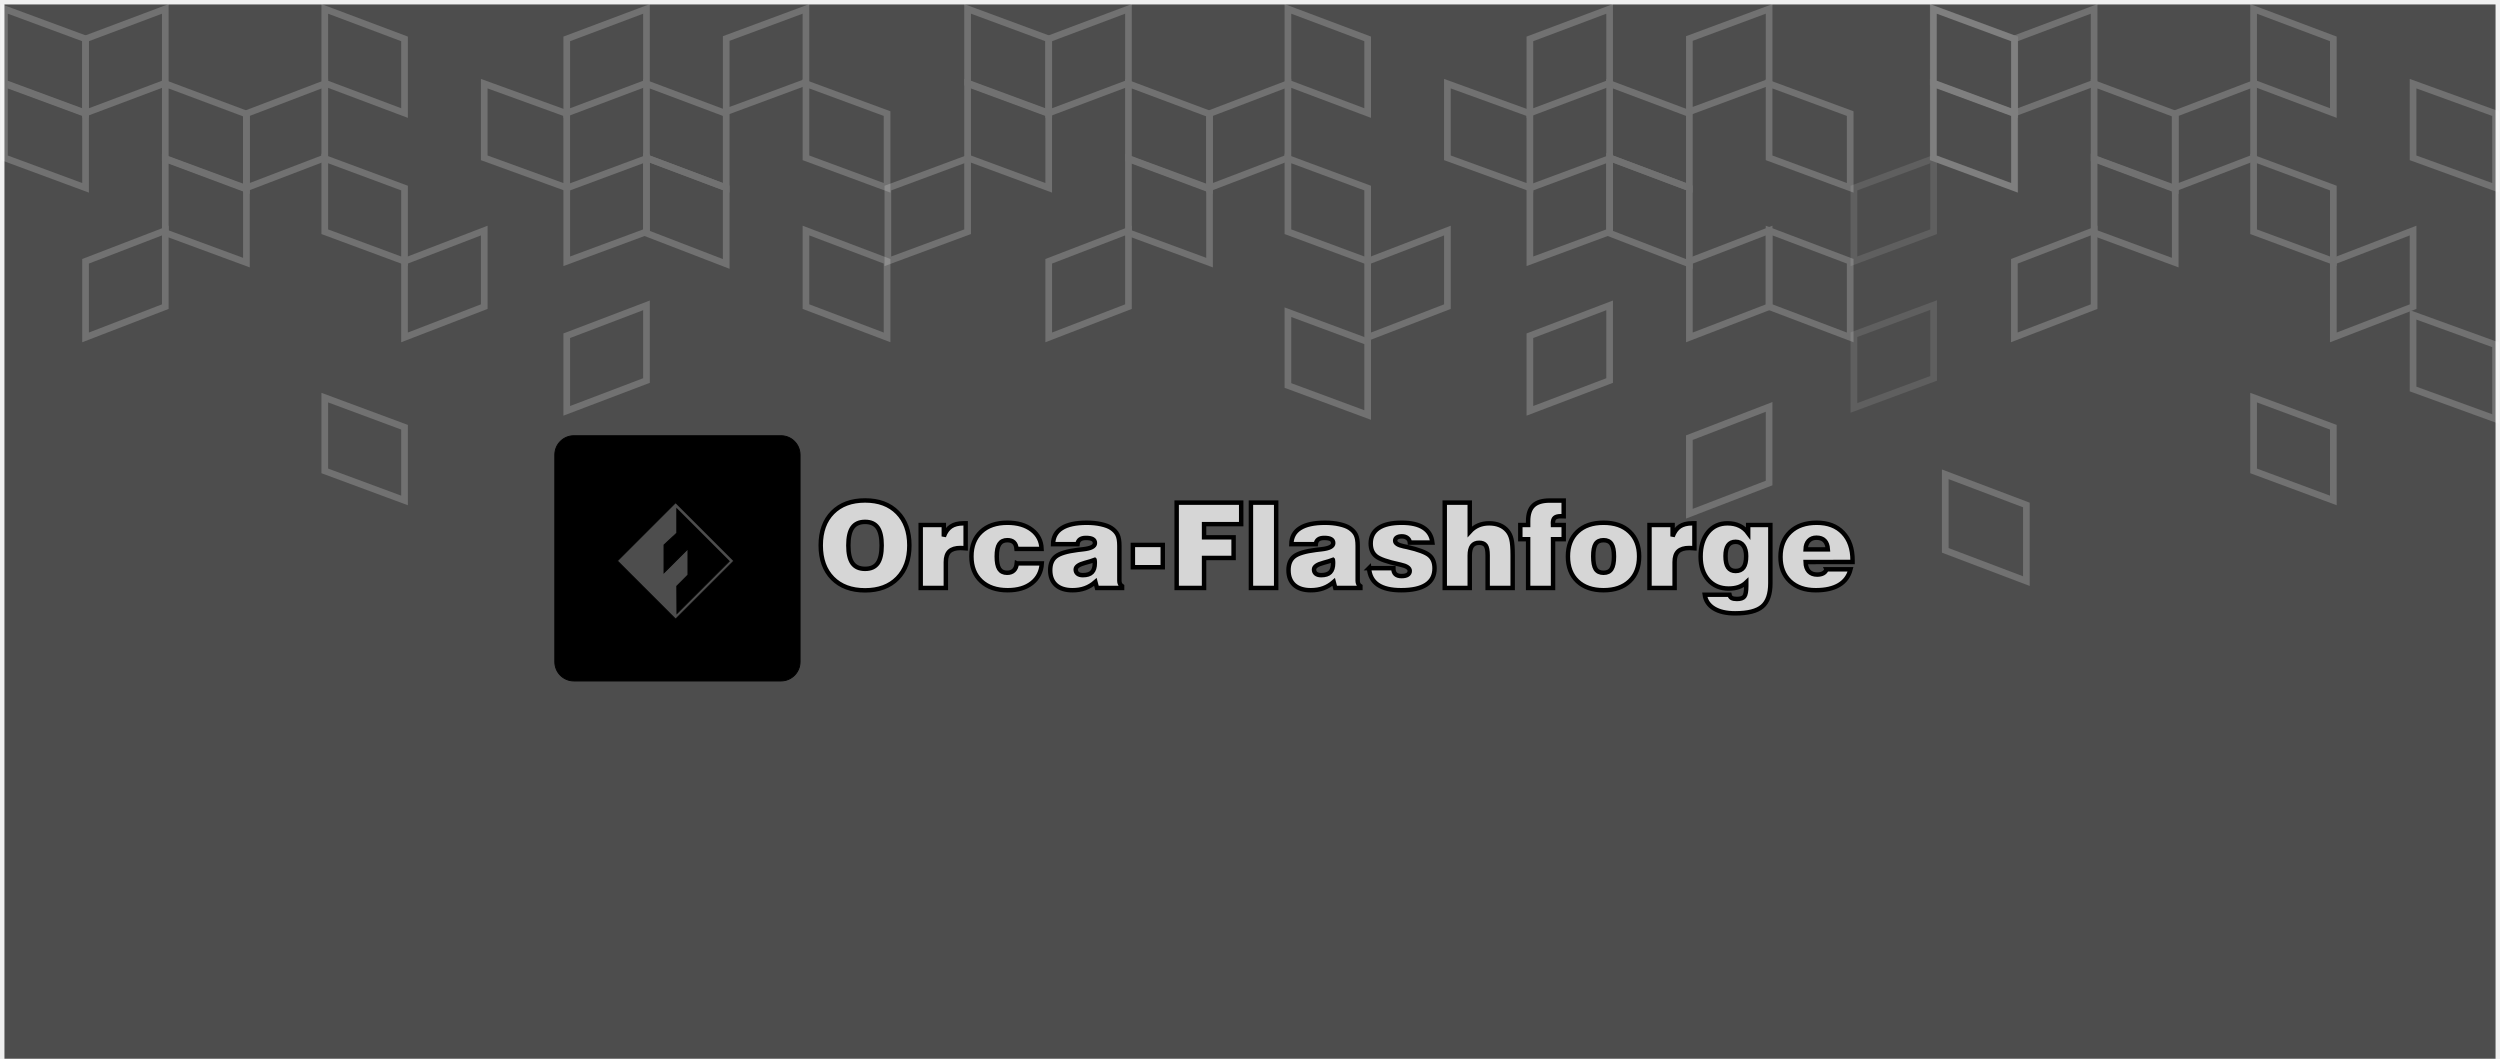
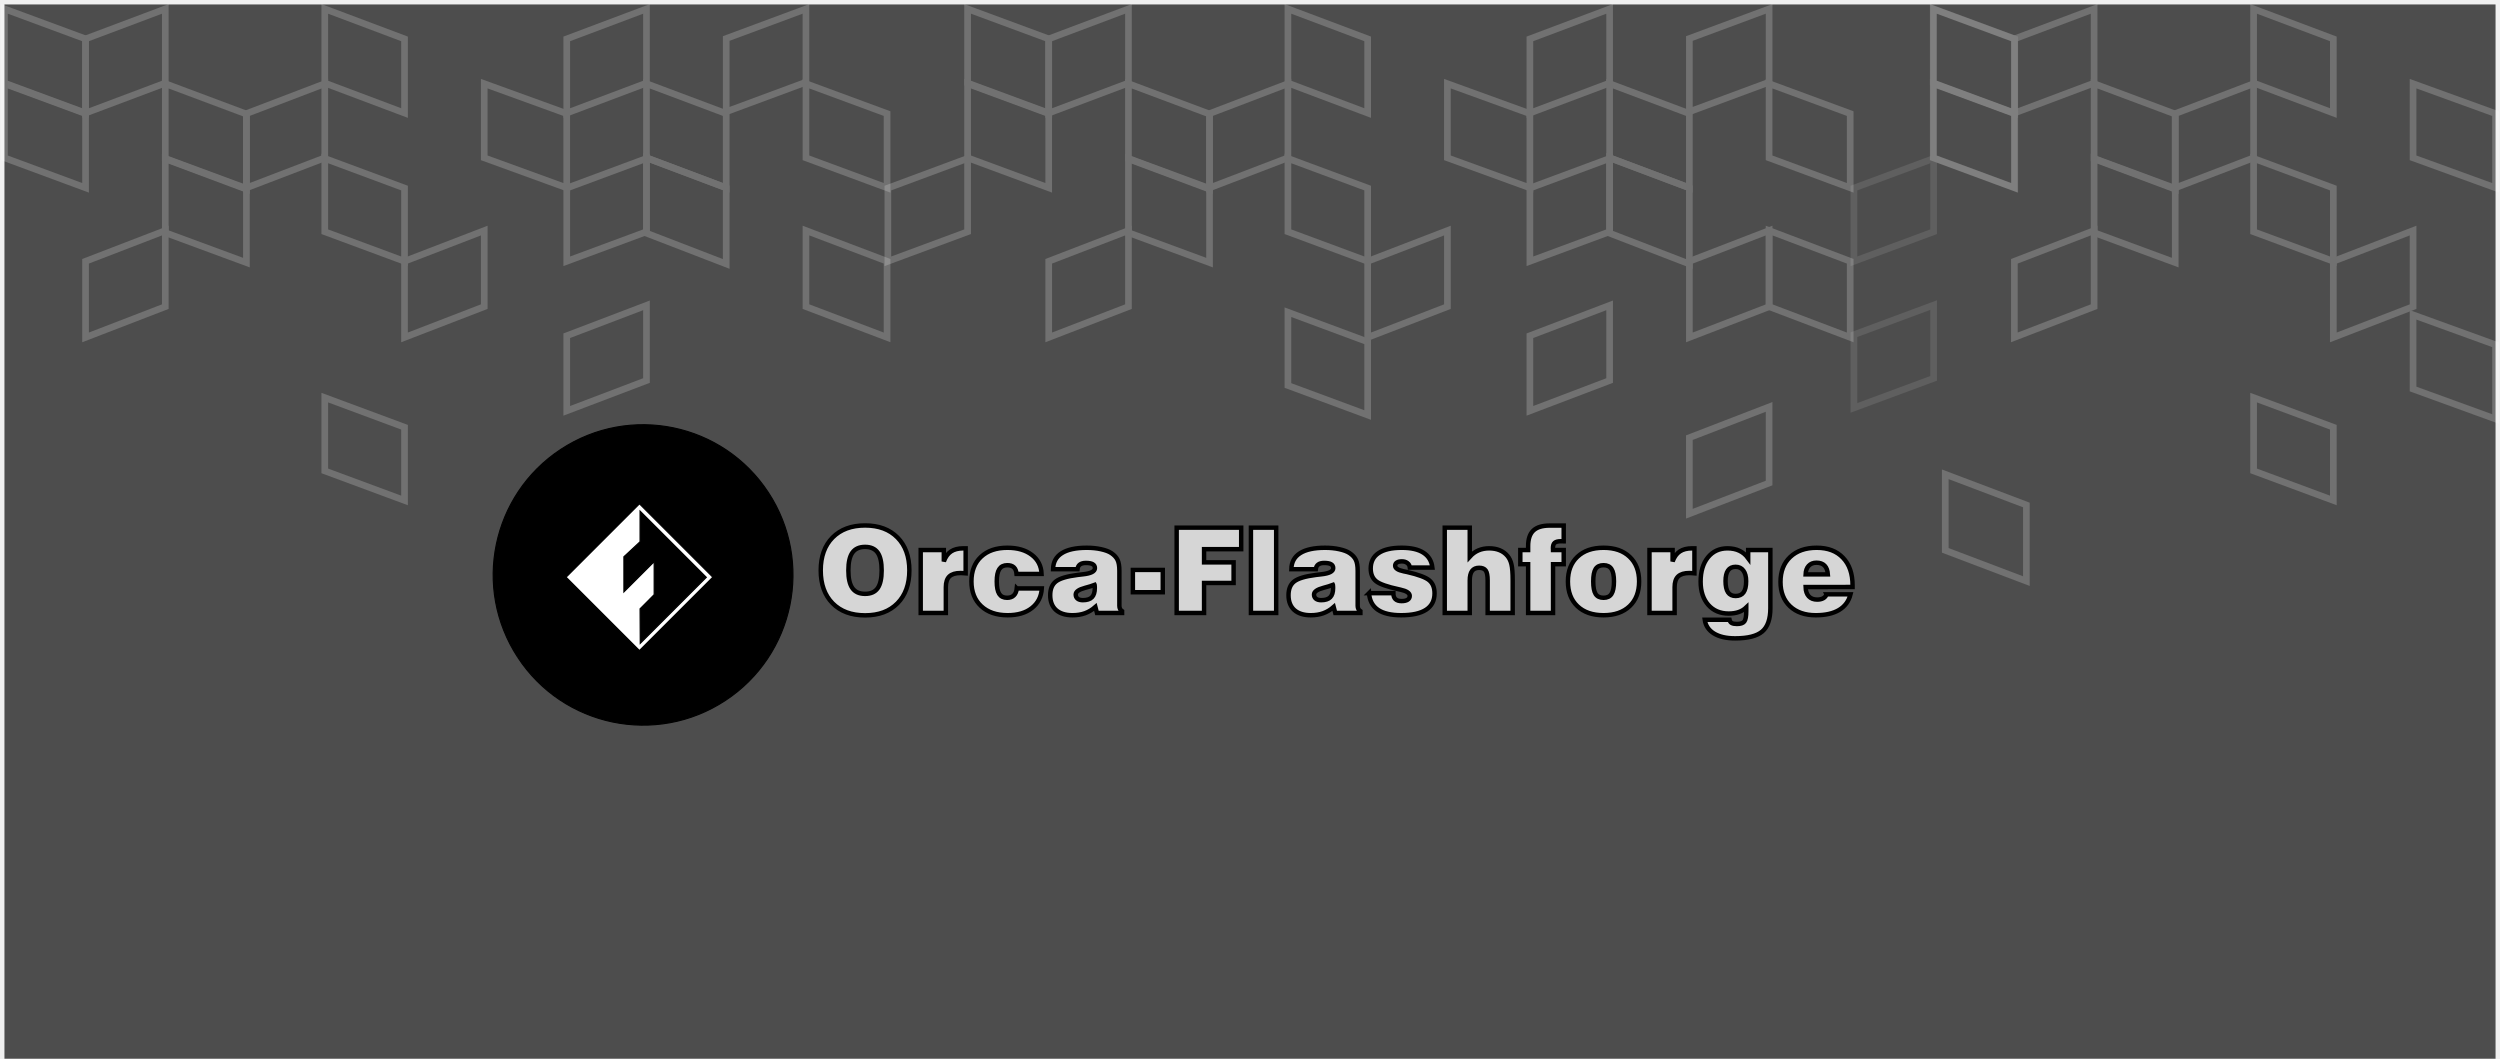
<svg xmlns="http://www.w3.org/2000/svg" width="562" height="238" viewBox="0 0 562 238" fill="none" version="1.1" id="svg526" xml:space="preserve">
  <defs id="defs530" />
  <rect x="1" y="1" width="560" height="237" fill="#009688" id="rect366" style="fill:#4d4d4d;fill-opacity:1" />
  <g opacity="0.2" id="g408">
    <path d="M 19.234,8.743 V 25.415 L 37.159,18.672 V 2 Z" stroke="#ffffff" stroke-width="1.5" stroke-miterlimit="10" id="path368" />
    <path d="M 19.234,8.743 V 25.415 L 1,18.672 V 2 Z" stroke="#ffffff" stroke-width="1.5" stroke-miterlimit="10" id="path370" />
    <path d="M 90.936,8.743 V 25.415 L 73.011,18.672 V 2 Z" stroke="#ffffff" stroke-width="1.5" stroke-miterlimit="10" id="path372" />
    <path d="m 127.404,8.743 v 16.672 l 17.925,-6.743 V 2 Z" stroke="#ffffff" stroke-width="1.5" stroke-miterlimit="10" id="path374" />
    <path d="M 19.234,25.538 V 42.224 L 1,35.481 V 18.809 Z" stroke="#ffffff" stroke-width="1.5" stroke-miterlimit="10" id="path376" />
    <path d="M 19.234,58.733 V 75.846 L 37.159,68.93 V 51.831 Z" stroke="#ffffff" stroke-width="1.5" stroke-miterlimit="10" id="path378" />
    <path d="m 55.394,25.538 v 16.686 l 17.616,-6.743 V 18.809 Z" stroke="#ffffff" stroke-width="1.5" stroke-miterlimit="10" id="path380" />
    <path d="M 90.936,42.279 V 58.736 L 73.011,52.094 V 35.622 Z" stroke="#ffffff" stroke-width="1.5" stroke-miterlimit="10" id="path382" />
    <path d="M 90.936,96.042 V 112.5 l -17.925,-6.642 V 89.386 Z" stroke="#ffffff" stroke-width="1.5" stroke-miterlimit="10" id="path384" />
    <path d="M 55.395,25.639 V 42.524 L 37.16,35.709 V 18.809 Z" stroke="#ffffff" stroke-width="1.5" stroke-miterlimit="10" id="path386" />
    <path d="M 55.395,42.365 V 59.037 L 37.16,52.308 V 35.622 Z" stroke="#ffffff" stroke-width="1.5" stroke-miterlimit="10" id="path388" />
    <path d="m 127.404,42.279 v 16.458 l 17.925,-6.643 v -16.472 z" stroke="#ffffff" stroke-width="1.5" stroke-miterlimit="10" id="path390" />
    <path d="M 163.251,25.538 V 42.224 L 145.326,35.481 V 18.809 Z" stroke="#ffffff" stroke-width="1.5" stroke-miterlimit="10" id="path392" />
    <path d="M 127.404,75.472 V 92.357 l 17.925,-6.815 V 68.642 Z" stroke="#ffffff" stroke-width="1.5" stroke-miterlimit="10" id="path394" />
    <path d="M 163.251,42.223 V 59.337 L 145.326,52.421 V 35.472 Z" stroke="#ffffff" stroke-width="1.5" stroke-miterlimit="10" id="path396" />
    <path d="M 90.934,58.733 V 75.846 L 108.859,68.93 V 51.831 Z" stroke="#ffffff" stroke-width="1.5" stroke-miterlimit="10" id="path398" />
    <path d="M 199.413,25.538 V 42.224 L 181.179,35.481 V 18.809 Z" stroke="#ffffff" stroke-width="1.5" stroke-miterlimit="10" id="path400" />
    <path d="M 127.401,25.538 V 42.224 L 108.858,35.481 V 18.809 Z" stroke="#ffffff" stroke-width="1.5" stroke-miterlimit="10" id="path402" />
    <path d="M 199.413,58.733 V 75.846 L 181.179,68.93 V 51.831 Z" stroke="#ffffff" stroke-width="1.5" stroke-miterlimit="10" id="path404" />
    <path d="M 163.253,8.657 V 25.115 l 17.925,-6.643 V 2 Z" stroke="#ffffff" stroke-width="1.5" stroke-miterlimit="10" id="path406" />
  </g>
  <g opacity="0.2" id="g458">
    <path d="M 235.752,8.743 V 25.415 l 17.925,-6.743 V 2 Z" stroke="#ffffff" stroke-width="1.5" stroke-miterlimit="10" id="path410" />
    <path d="M 235.75,8.743 V 25.415 L 217.516,18.672 V 2 Z" stroke="#ffffff" stroke-width="1.5" stroke-miterlimit="10" id="path412" />
    <path d="M 307.45,8.743 V 25.415 L 289.525,18.672 V 2 Z" stroke="#ffffff" stroke-width="1.5" stroke-miterlimit="10" id="path414" />
    <path d="M 343.92,8.743 V 25.415 l 17.925,-6.743 V 2 Z" stroke="#ffffff" stroke-width="1.5" stroke-miterlimit="10" id="path416" />
    <path d="m 199.591,42.279 v 16.458 l 17.925,-6.643 V 35.622 Z" stroke="#ffffff" stroke-width="1.5" stroke-miterlimit="10" id="path418" />
    <path d="M 235.75,25.538 V 42.224 L 217.516,35.48 V 18.809 Z" stroke="#ffffff" stroke-width="1.5" stroke-miterlimit="10" id="path420" />
    <path d="M 235.752,58.733 V 75.846 L 253.677,68.93 V 51.831 Z" stroke="#ffffff" stroke-width="1.5" stroke-miterlimit="10" id="path422" />
    <path d="m 271.91,25.538 v 16.686 l 17.616,-6.743 V 18.809 Z" stroke="#ffffff" stroke-width="1.5" stroke-miterlimit="10" id="path424" />
    <path d="M 307.45,42.279 V 58.736 L 289.525,52.094 V 35.622 Z" stroke="#ffffff" stroke-width="1.5" stroke-miterlimit="10" id="path426" />
    <path d="M 307.45,76.843 V 93.3 L 289.525,86.658 V 70.186 Z" stroke="#ffffff" stroke-width="1.5" stroke-miterlimit="10" id="path428" />
    <path d="M 271.908,25.639 V 42.524 L 253.674,35.709 V 18.809 Z" stroke="#ffffff" stroke-width="1.5" stroke-miterlimit="10" id="path430" />
    <path d="M 271.908,42.365 V 59.036 L 253.674,52.308 V 35.622 Z" stroke="#ffffff" stroke-width="1.5" stroke-miterlimit="10" id="path432" />
    <path d="m 343.92,42.279 v 16.458 l 17.925,-6.643 V 35.622 Z" stroke="#ffffff" stroke-width="1.5" stroke-miterlimit="10" id="path434" />
    <path d="M 379.769,25.538 V 42.224 L 361.844,35.48 V 18.809 Z" stroke="#ffffff" stroke-width="1.5" stroke-miterlimit="10" id="path436" />
    <path d="m 343.92,75.472 v 16.885 l 17.925,-6.815 V 68.642 Z" stroke="#ffffff" stroke-width="1.5" stroke-miterlimit="10" id="path438" />
    <path d="M 379.769,42.223 V 59.337 L 361.844,52.421 V 35.472 Z" stroke="#ffffff" stroke-width="1.5" stroke-miterlimit="10" id="path440" />
    <path d="M 307.452,58.733 V 75.846 L 325.377,68.93 V 51.831 Z" stroke="#ffffff" stroke-width="1.5" stroke-miterlimit="10" id="path442" />
    <path d="M 415.925,25.538 V 42.224 L 397.691,35.48 V 18.809 Z" stroke="#ffffff" stroke-width="1.5" stroke-miterlimit="10" id="path444" />
    <path d="m 379.771,58.747 v 17.099 l 17.925,-6.901 V 51.831 Z" stroke="#ffffff" stroke-width="1.5" stroke-miterlimit="10" id="path446" />
    <path d="m 379.769,98.385 v 17.099 l 17.925,-6.902 V 91.469 Z" stroke="#ffffff" stroke-width="1.5" stroke-miterlimit="10" id="path448" />
    <path d="M 343.917,25.538 V 42.224 L 325.374,35.48 V 18.809 Z" stroke="#ffffff" stroke-width="1.5" stroke-miterlimit="10" id="path450" />
    <path d="M 415.925,58.733 V 75.846 L 397.691,68.93 V 51.831 Z" stroke="#ffffff" stroke-width="1.5" stroke-miterlimit="10" id="path452" />
    <path d="m 455.53,113.522 v 17.114 l -18.234,-6.916 v -17.099 z" stroke="#ffffff" stroke-width="1.5" stroke-miterlimit="10" id="path454" />
    <path d="M 379.771,8.657 V 25.114 l 17.925,-6.643 V 2 Z" stroke="#ffffff" stroke-width="1.5" stroke-miterlimit="10" id="path456" />
  </g>
  <g opacity="0.5" id="g470">
    <g opacity="0.2" id="g468">
      <path d="M 452.919,8.743 V 25.415 L 434.685,18.672 V 2 Z" stroke="#ffffff" stroke-width="1.5" stroke-miterlimit="10" id="path460" />
      <path d="m 416.76,42.279 v 16.458 l 17.925,-6.643 V 35.622 Z" stroke="#ffffff" stroke-width="1.5" stroke-miterlimit="10" id="path462" />
      <path d="m 416.76,75.234 v 16.458 l 17.925,-6.643 V 68.578 Z" stroke="#ffffff" stroke-width="1.5" stroke-miterlimit="10" id="path464" />
      <path d="M 452.919,25.538 V 42.224 L 434.685,35.48 V 18.809 Z" stroke="#ffffff" stroke-width="1.5" stroke-miterlimit="10" id="path466" />
    </g>
  </g>
  <g opacity="0.2" id="g498">
    <path d="M 452.832,8.743 V 25.415 l 17.925,-6.743 V 2 Z" stroke="#ffffff" stroke-width="1.5" stroke-miterlimit="10" id="path472" />
    <path d="M 452.832,8.743 V 25.415 L 434.598,18.672 V 2 Z" stroke="#ffffff" stroke-width="1.5" stroke-miterlimit="10" id="path474" />
    <path d="M 524.534,8.743 V 25.415 L 506.609,18.672 V 2 Z" stroke="#ffffff" stroke-width="1.5" stroke-miterlimit="10" id="path476" />
    <path d="M 452.832,25.538 V 42.224 L 434.598,35.48 V 18.809 Z" stroke="#ffffff" stroke-width="1.5" stroke-miterlimit="10" id="path478" />
    <path d="M 452.832,58.733 V 75.846 L 470.757,68.93 V 51.831 Z" stroke="#ffffff" stroke-width="1.5" stroke-miterlimit="10" id="path480" />
    <path d="m 488.992,25.538 v 16.686 l 17.616,-6.743 V 18.809 Z" stroke="#ffffff" stroke-width="1.5" stroke-miterlimit="10" id="path482" />
    <path d="M 524.534,42.279 V 58.736 L 506.609,52.094 V 35.622 Z" stroke="#ffffff" stroke-width="1.5" stroke-miterlimit="10" id="path484" />
    <path d="M 524.534,96.042 V 112.5 l -17.925,-6.643 V 89.385 Z" stroke="#ffffff" stroke-width="1.5" stroke-miterlimit="10" id="path486" />
    <path d="M 488.992,25.639 V 42.524 L 470.758,35.709 V 18.809 Z" stroke="#ffffff" stroke-width="1.5" stroke-miterlimit="10" id="path488" />
    <path d="M 488.992,42.365 V 59.036 L 470.758,52.308 V 35.622 Z" stroke="#ffffff" stroke-width="1.5" stroke-miterlimit="10" id="path490" />
    <path d="M 524.531,58.733 V 75.846 L 542.457,68.93 V 51.831 Z" stroke="#ffffff" stroke-width="1.5" stroke-miterlimit="10" id="path492" />
    <path d="M 560.999,25.538 V 42.224 L 542.456,35.48 V 18.809 Z" stroke="#ffffff" stroke-width="1.5" stroke-miterlimit="10" id="path494" />
    <path d="M 560.999,77.507 V 94.192 L 542.456,87.449 V 70.778 Z" stroke="#ffffff" stroke-width="1.5" stroke-miterlimit="10" id="path496" />
  </g>
-   <path id="rect1" style="display:inline;fill:#000000;fill-opacity:1;stroke:#000000;stroke-width:0.215;stroke-dasharray:none;stroke-opacity:1" d="m 129.028,97.949 c -2.386,0 -4.307,1.921 -4.307,4.307 v 46.517 c 0,2.386 1.921,4.307 4.307,4.307 h 46.517 c 2.386,0 4.307,-1.921 4.307,-4.307 v -46.517 c 0,-2.386 -1.921,-4.307 -4.307,-4.307 z m 22.849,15.045 13.096,13.096 -13.096,13.096 -13.096,-13.096 z m 0.271,1.394 v 5.441 l -2.876,2.671 v 6.245 l 5.384,-5.384 v 5.882 l -2.508,2.517 0.032,6.138 11.741,-11.737 z" />
-   <path style="font-size:26.667px;line-height:1.23;font-family:'Swis721 Blk BT';-inkscape-font-specification:'Swis721 Blk BT';fill:#f9f9f9;fill-opacity:0.8;stroke:#000000" d="m 190.711,122.604 q 0,2.721 0.911,3.997 0.911,1.276 2.852,1.276 1.927,0 2.826,-1.263 0.898,-1.276 0.898,-4.01 0,-2.747 -0.898,-4.01 -0.898,-1.276 -2.826,-1.276 -1.94,0 -2.852,1.276 -0.911,1.276 -0.911,4.01 z m -6.211,0 q 0,-4.688 2.669,-7.396 2.682,-2.708 7.305,-2.708 4.609,0 7.279,2.708 2.669,2.708 2.669,7.396 0,4.674 -2.669,7.396 -2.669,2.708 -7.279,2.708 -4.622,0 -7.305,-2.708 -2.669,-2.721 -2.669,-7.396 z m 22.474,9.57 v -14.154 h 5.195 v 2.578 q 0.56,-1.536 1.602,-2.24 1.055,-0.716 2.799,-0.716 h 0.508 v 5.612 q -0.312,-0.026 -0.599,-0.039 -0.286,-0.026 -0.547,-0.026 -1.706,0 -2.513,0.768 -0.794,0.768 -0.794,2.409 v 5.807 z m 21.602,-5.521 h 5.625 q -0.182,2.799 -2.24,4.414 -2.044,1.615 -5.443,1.615 -3.763,0 -5.951,-2.044 -2.188,-2.044 -2.188,-5.56 0,-3.516 2.161,-5.534 2.161,-2.031 5.924,-2.031 3.411,0 5.495,1.602 2.083,1.589 2.188,4.284 h -5.625 q -0.091,-1.003 -0.599,-1.484 -0.508,-0.482 -1.484,-0.482 -1.224,0 -1.797,0.885 -0.573,0.872 -0.573,2.76 0,1.914 0.547,2.799 0.56,0.885 1.771,0.885 0.977,0 1.523,-0.534 0.56,-0.534 0.664,-1.576 z m 17.5,-0.794 q -0.807,0.312 -2.148,0.664 -2.109,0.56 -2.109,1.497 0,0.599 0.417,0.938 0.417,0.339 1.185,0.339 1.406,0 2.044,-0.651 0.651,-0.651 0.651,-2.07 0,-0.299 -0.013,-0.443 0,-0.156 -0.026,-0.273 z m 0.521,6.315 -0.352,-1.354 q -1.081,0.951 -2.331,1.406 -1.25,0.456 -2.813,0.456 -2.396,0 -3.711,-1.172 -1.302,-1.185 -1.302,-3.333 0,-2.096 1.289,-3.099 1.289,-1.003 4.87,-1.458 0.456,-0.065 1.224,-0.143 2.669,-0.286 2.669,-1.38 0,-0.612 -0.495,-0.885 -0.482,-0.286 -1.536,-0.286 -0.872,0 -1.341,0.352 -0.469,0.339 -0.547,1.055 h -5.495 q 0.039,-2.383 1.953,-3.594 1.914,-1.224 5.625,-1.224 1.745,0 3.216,0.326 1.484,0.326 2.305,0.872 1.003,0.677 1.406,1.536 0.404,0.846 0.404,2.435 v 7.891 q 0,0.391 0.156,0.703 0.156,0.299 0.456,0.495 v 0.404 z m 8.073,-4.661 v -5.013 h 6.719 v 5.013 z m 9.844,4.661 v -19.18 h 14.505 v 4.831 h -8.346 v 2.969 h 6.641 v 4.635 h -6.641 v 6.745 z m 16.693,0 v -19.18 h 5.677 v 19.18 z m 18.438,-6.315 q -0.807,0.312 -2.148,0.664 -2.109,0.56 -2.109,1.497 0,0.599 0.417,0.938 0.417,0.339 1.185,0.339 1.406,0 2.044,-0.651 0.651,-0.651 0.651,-2.07 0,-0.299 -0.013,-0.443 0,-0.156 -0.026,-0.273 z m 0.521,6.315 -0.352,-1.354 q -1.081,0.951 -2.331,1.406 -1.25,0.456 -2.812,0.456 -2.396,0 -3.711,-1.172 -1.302,-1.185 -1.302,-3.333 0,-2.096 1.289,-3.099 1.289,-1.003 4.87,-1.458 0.456,-0.065 1.224,-0.143 2.669,-0.286 2.669,-1.38 0,-0.612 -0.495,-0.885 -0.482,-0.286 -1.536,-0.286 -0.872,0 -1.341,0.352 -0.469,0.339 -0.547,1.055 h -5.495 q 0.039,-2.383 1.953,-3.594 1.914,-1.224 5.625,-1.224 1.745,0 3.216,0.326 1.484,0.326 2.305,0.872 1.003,0.677 1.406,1.536 0.404,0.846 0.404,2.435 v 7.891 q 0,0.391 0.156,0.703 0.156,0.299 0.456,0.495 v 0.404 z m 7.591,-4.453 h 5.469 q 0,0.898 0.456,1.341 0.469,0.443 1.393,0.443 0.885,0 1.354,-0.299 0.482,-0.299 0.482,-0.872 0,-0.951 -2.096,-1.406 -0.182,-0.039 -0.286,-0.065 -3.971,-0.846 -5.182,-1.823 -1.211,-0.977 -1.211,-2.865 0,-2.279 1.771,-3.464 1.784,-1.198 5.195,-1.198 3.164,0 4.896,1.12 1.745,1.12 2.005,3.333 h -5.065 q -0.065,-0.638 -0.56,-1.016 -0.482,-0.378 -1.224,-0.378 -0.742,0 -1.133,0.26 -0.391,0.247 -0.391,0.729 0,0.846 1.914,1.25 0.508,0.104 0.768,0.156 3.854,0.885 5.013,1.888 1.159,0.99 1.159,2.917 0,2.435 -1.901,3.672 -1.888,1.237 -5.599,1.237 -3.438,0 -5.247,-1.237 -1.797,-1.237 -1.979,-3.724 z m 17.018,4.453 v -19.18 h 5.625 v 6.536 q 0.859,-0.951 1.94,-1.419 1.094,-0.469 2.409,-0.469 1.354,0 2.383,0.43 1.029,0.417 1.745,1.276 0.638,0.768 0.898,1.901 0.273,1.133 0.273,3.568 v 7.357 h -5.625 v -7.331 q 0,-1.615 -0.43,-2.214 -0.43,-0.612 -1.484,-0.612 -1.068,0 -1.589,0.703 -0.521,0.703 -0.521,2.148 v 7.305 z m 18.75,0 v -10.964 h -1.758 v -3.19 h 1.758 v -0.885 q 0,-2.37 1.172,-3.49 1.185,-1.12 3.672,-1.12 h 3.151 v 3.542 q -0.104,0 -0.299,-0.013 -0.195,-0.013 -0.286,-0.013 -1.029,0 -1.432,0.352 -0.404,0.339 -0.404,1.198 0,0.065 0.013,0.208 0.013,0.13 0.013,0.221 h 2.396 v 3.19 h -2.396 v 10.964 z m 14.635,-7.096 q 0,1.966 0.534,2.826 0.547,0.859 1.784,0.859 1.237,0 1.784,-0.859 0.56,-0.872 0.56,-2.826 0,-1.94 -0.56,-2.786 -0.547,-0.859 -1.784,-0.859 -1.237,0 -1.784,0.846 -0.534,0.846 -0.534,2.799 z m -5.69,0 q 0,-3.516 2.135,-5.534 2.135,-2.031 5.872,-2.031 3.737,0 5.859,2.031 2.135,2.018 2.135,5.534 0,3.542 -2.135,5.573 -2.135,2.031 -5.859,2.031 -3.724,0 -5.872,-2.031 -2.135,-2.031 -2.135,-5.573 z m 18.333,7.096 v -14.154 h 5.195 v 2.578 q 0.56,-1.536 1.602,-2.24 1.055,-0.716 2.799,-0.716 h 0.508 v 5.612 q -0.312,-0.026 -0.599,-0.039 -0.286,-0.026 -0.547,-0.026 -1.706,0 -2.513,0.768 -0.794,0.768 -0.794,2.409 v 5.807 z m 17.096,-7.174 q 0,1.706 0.56,2.539 0.56,0.82 1.706,0.82 1.211,0 1.784,-0.807 0.586,-0.807 0.586,-2.526 0,-1.536 -0.625,-2.383 -0.612,-0.846 -1.745,-0.846 -1.146,0 -1.706,0.807 -0.56,0.794 -0.56,2.396 z m -4.674,8.698 h 5.573 q 0.104,0.508 0.482,0.729 0.391,0.221 1.172,0.221 1.237,0 1.667,-0.547 0.443,-0.547 0.443,-2.409 v -0.768 q -0.716,0.69 -1.706,1.042 -0.977,0.339 -2.24,0.339 -2.865,0 -4.596,-1.953 -1.719,-1.966 -1.719,-5.221 0,-3.424 1.641,-5.456 1.654,-2.031 4.401,-2.031 1.536,0 2.669,0.547 1.146,0.534 1.979,1.667 v -1.836 h 4.987 v 13.06 q 0,3.698 -1.81,5.247 -1.81,1.549 -6.107,1.549 -2.982,0 -4.766,-1.094 -1.784,-1.094 -2.07,-3.086 z m 22.669,-10.195 h 5.013 q -0.091,-1.315 -0.729,-1.966 -0.638,-0.664 -1.836,-0.664 -1.107,0 -1.758,0.703 -0.638,0.69 -0.69,1.927 z m 4.714,4.479 h 5.391 q -0.586,2.318 -2.578,3.516 -1.979,1.185 -5.234,1.185 -3.646,0 -5.794,-2.018 -2.135,-2.031 -2.135,-5.456 0,-3.568 2.188,-5.625 2.188,-2.07 5.951,-2.07 3.776,0 5.911,2.253 2.148,2.24 2.148,6.224 v 0.339 l -10.56,0.013 q 0.039,1.354 0.716,2.096 0.677,0.729 1.888,0.729 0.82,0 1.367,-0.299 0.547,-0.312 0.742,-0.885 z" id="text1" aria-label="Orca-Flashforge" />
+   <g id="g1" transform="matrix(1.028396,0,0,1.028396,109.4803,94.23512)">
+     <g id="layer1">
+       <g id="g3">
+         <path style="display:inline;fill:#000000;stroke:#000000;stroke-width:0.256" id="path3" d="M 6.714,52.041 A 32.761,32.831 0 0 1 16.147,6.589 32.761,32.831 0 0 1 61.504,16.031 32.761,32.831 0 0 1 52.094,61.488 32.761,32.831 0 0 1 6.732,52.069" />
+         <rect style="display:inline;fill:#ffffff;fill-opacity:1;stroke:#000000;stroke-width:0.265" id="rect3" width="22.695" height="22.695" x="36.633" y="-10.491" transform="rotate(45)" />
+       </g>
+     </g>
+     <g id="layer2">
+       <path style="display:inline;fill:#000000;fill-opacity:1;stroke:#000000;stroke-width:0.265;stroke-dasharray:none;stroke-opacity:1" d="m 33.462,20.103 v 6.685 l -3.533,3.281 v 7.673 l 6.615,-6.615 v 7.227 l -3.081,3.092 0.039,7.541 14.425,-14.42 z" id="path2" />
+     </g>
+   </g>
+   <path style="font-size:26.667px;line-height:1.23;font-family:'Swis721 Blk BT';-inkscape-font-specification:'Swis721 Blk BT';fill:#f9f9f9;fill-opacity:0.8;stroke:#000000" d="m 190.711,128.227 q 0,2.721 0.911,3.997 0.911,1.276 2.852,1.276 1.927,0 2.826,-1.263 0.898,-1.276 0.898,-4.01 0,-2.747 -0.898,-4.01 -0.898,-1.276 -2.826,-1.276 -1.94,0 -2.852,1.276 -0.911,1.276 -0.911,4.01 z m -6.211,0 q 0,-4.688 2.669,-7.396 2.682,-2.708 7.305,-2.708 4.609,0 7.279,2.708 2.669,2.708 2.669,7.396 0,4.674 -2.669,7.396 -2.669,2.708 -7.279,2.708 -4.622,0 -7.305,-2.708 -2.669,-2.721 -2.669,-7.396 z m 22.474,9.57 v -14.154 h 5.195 v 2.578 q 0.56,-1.536 1.602,-2.24 1.055,-0.716 2.799,-0.716 h 0.508 v 5.612 q -0.312,-0.026 -0.599,-0.039 -0.286,-0.026 -0.547,-0.026 -1.706,0 -2.513,0.768 -0.794,0.768 -0.794,2.409 v 5.807 z m 21.602,-5.521 h 5.625 q -0.182,2.799 -2.24,4.414 -2.044,1.615 -5.443,1.615 -3.763,0 -5.951,-2.044 -2.188,-2.044 -2.188,-5.56 0,-3.516 2.161,-5.534 2.161,-2.031 5.924,-2.031 3.411,0 5.495,1.602 2.083,1.589 2.188,4.284 h -5.625 q -0.091,-1.003 -0.599,-1.484 -0.508,-0.482 -1.484,-0.482 -1.224,0 -1.797,0.885 -0.573,0.872 -0.573,2.76 0,1.914 0.547,2.799 0.56,0.885 1.771,0.885 0.977,0 1.523,-0.534 0.56,-0.534 0.664,-1.576 z m 17.5,-0.794 q -0.807,0.312 -2.148,0.664 -2.109,0.56 -2.109,1.497 0,0.599 0.417,0.938 0.417,0.339 1.185,0.339 1.406,0 2.044,-0.651 0.651,-0.651 0.651,-2.07 0,-0.299 -0.013,-0.443 0,-0.156 -0.026,-0.273 z m 0.521,6.315 -0.352,-1.354 q -1.081,0.951 -2.331,1.406 -1.25,0.456 -2.813,0.456 -2.396,0 -3.711,-1.172 -1.302,-1.185 -1.302,-3.333 0,-2.096 1.289,-3.099 1.289,-1.003 4.87,-1.458 0.456,-0.065 1.224,-0.143 2.669,-0.286 2.669,-1.38 0,-0.612 -0.495,-0.885 -0.482,-0.286 -1.536,-0.286 -0.872,0 -1.341,0.352 -0.469,0.339 -0.547,1.055 h -5.495 q 0.039,-2.383 1.953,-3.594 1.914,-1.224 5.625,-1.224 1.745,0 3.216,0.326 1.484,0.326 2.305,0.872 1.003,0.677 1.406,1.536 0.404,0.846 0.404,2.435 v 7.891 q 0,0.391 0.156,0.703 0.156,0.299 0.456,0.495 v 0.404 z m 8.073,-4.661 v -5.013 h 6.719 v 5.013 z m 9.844,4.661 v -19.18 h 14.505 v 4.831 h -8.346 v 2.969 h 6.641 v 4.635 h -6.641 v 6.745 z m 16.693,0 v -19.18 h 5.677 v 19.18 z m 18.438,-6.315 q -0.807,0.312 -2.148,0.664 -2.109,0.56 -2.109,1.497 0,0.599 0.417,0.938 0.417,0.339 1.185,0.339 1.406,0 2.044,-0.651 0.651,-0.651 0.651,-2.07 0,-0.299 -0.013,-0.443 0,-0.156 -0.026,-0.273 z m 0.521,6.315 -0.352,-1.354 q -1.081,0.951 -2.331,1.406 -1.25,0.456 -2.812,0.456 -2.396,0 -3.711,-1.172 -1.302,-1.185 -1.302,-3.333 0,-2.096 1.289,-3.099 1.289,-1.003 4.87,-1.458 0.456,-0.065 1.224,-0.143 2.669,-0.286 2.669,-1.38 0,-0.612 -0.495,-0.885 -0.482,-0.286 -1.536,-0.286 -0.872,0 -1.341,0.352 -0.469,0.339 -0.547,1.055 h -5.495 q 0.039,-2.383 1.953,-3.594 1.914,-1.224 5.625,-1.224 1.745,0 3.216,0.326 1.484,0.326 2.305,0.872 1.003,0.677 1.406,1.536 0.404,0.846 0.404,2.435 v 7.891 q 0,0.391 0.156,0.703 0.156,0.299 0.456,0.495 v 0.404 z m 7.591,-4.453 h 5.469 q 0,0.898 0.456,1.341 0.469,0.443 1.393,0.443 0.885,0 1.354,-0.299 0.482,-0.299 0.482,-0.872 0,-0.951 -2.096,-1.406 -0.182,-0.039 -0.286,-0.065 -3.971,-0.846 -5.182,-1.823 -1.211,-0.977 -1.211,-2.865 0,-2.279 1.771,-3.464 1.784,-1.198 5.195,-1.198 3.164,0 4.896,1.12 1.745,1.12 2.005,3.333 h -5.065 q -0.065,-0.638 -0.56,-1.016 -0.482,-0.378 -1.224,-0.378 -0.742,0 -1.133,0.26 -0.391,0.247 -0.391,0.729 0,0.846 1.914,1.25 0.508,0.104 0.768,0.156 3.854,0.885 5.013,1.888 1.159,0.99 1.159,2.917 0,2.435 -1.901,3.672 -1.888,1.237 -5.599,1.237 -3.438,0 -5.247,-1.237 -1.797,-1.237 -1.979,-3.724 z m 17.018,4.453 v -19.18 h 5.625 v 6.536 q 0.859,-0.951 1.94,-1.419 1.094,-0.469 2.409,-0.469 1.354,0 2.383,0.43 1.029,0.417 1.745,1.276 0.638,0.768 0.898,1.901 0.273,1.133 0.273,3.568 v 7.357 h -5.625 v -7.331 q 0,-1.615 -0.43,-2.214 -0.43,-0.612 -1.484,-0.612 -1.068,0 -1.589,0.703 -0.521,0.703 -0.521,2.148 v 7.305 z m 18.75,0 v -10.964 h -1.758 v -3.19 h 1.758 v -0.885 q 0,-2.37 1.172,-3.49 1.185,-1.12 3.672,-1.12 h 3.151 v 3.542 q -0.104,0 -0.299,-0.013 -0.195,-0.013 -0.286,-0.013 -1.029,0 -1.432,0.352 -0.404,0.339 -0.404,1.198 0,0.065 0.013,0.208 0.013,0.13 0.013,0.221 h 2.396 v 3.19 h -2.396 v 10.964 z m 14.635,-7.096 q 0,1.966 0.534,2.826 0.547,0.859 1.784,0.859 1.237,0 1.784,-0.859 0.56,-0.872 0.56,-2.826 0,-1.94 -0.56,-2.786 -0.547,-0.859 -1.784,-0.859 -1.237,0 -1.784,0.846 -0.534,0.846 -0.534,2.799 z m -5.69,0 q 0,-3.516 2.135,-5.534 2.135,-2.031 5.872,-2.031 3.737,0 5.859,2.031 2.135,2.018 2.135,5.534 0,3.542 -2.135,5.573 -2.135,2.031 -5.859,2.031 -3.724,0 -5.872,-2.031 -2.135,-2.031 -2.135,-5.573 z m 18.333,7.096 v -14.154 h 5.195 v 2.578 q 0.56,-1.536 1.602,-2.24 1.055,-0.716 2.799,-0.716 h 0.508 v 5.612 q -0.312,-0.026 -0.599,-0.039 -0.286,-0.026 -0.547,-0.026 -1.706,0 -2.513,0.768 -0.794,0.768 -0.794,2.409 v 5.807 z m 17.096,-7.174 q 0,1.706 0.56,2.539 0.56,0.82 1.706,0.82 1.211,0 1.784,-0.807 0.586,-0.807 0.586,-2.526 0,-1.536 -0.625,-2.383 -0.612,-0.846 -1.745,-0.846 -1.146,0 -1.706,0.807 -0.56,0.794 -0.56,2.396 z m -4.674,8.698 h 5.573 q 0.104,0.508 0.482,0.729 0.391,0.221 1.172,0.221 1.237,0 1.667,-0.547 0.443,-0.547 0.443,-2.409 v -0.768 q -0.716,0.69 -1.706,1.042 -0.977,0.339 -2.24,0.339 -2.865,0 -4.596,-1.953 -1.719,-1.966 -1.719,-5.221 0,-3.424 1.641,-5.456 1.654,-2.031 4.401,-2.031 1.536,0 2.669,0.547 1.146,0.534 1.979,1.667 v -1.836 h 4.987 v 13.06 q 0,3.698 -1.81,5.247 -1.81,1.549 -6.107,1.549 -2.982,0 -4.766,-1.094 -1.784,-1.094 -2.07,-3.086 z m 22.669,-10.195 h 5.013 q -0.091,-1.315 -0.729,-1.966 -0.638,-0.664 -1.836,-0.664 -1.107,0 -1.758,0.703 -0.638,0.69 -0.69,1.927 z m 4.714,4.479 h 5.391 q -0.586,2.318 -2.578,3.516 -1.979,1.185 -5.234,1.185 -3.646,0 -5.794,-2.018 -2.135,-2.031 -2.135,-5.456 0,-3.568 2.188,-5.625 2.188,-2.07 5.951,-2.07 3.776,0 5.911,2.253 2.148,2.24 2.148,6.224 v 0.339 l -10.56,0.013 q 0.039,1.354 0.716,2.096 0.677,0.729 1.888,0.729 0.82,0 1.367,-0.299 0.547,-0.312 0.742,-0.885 z" id="text1" aria-label="Orca-Flashforge" />
</svg>
